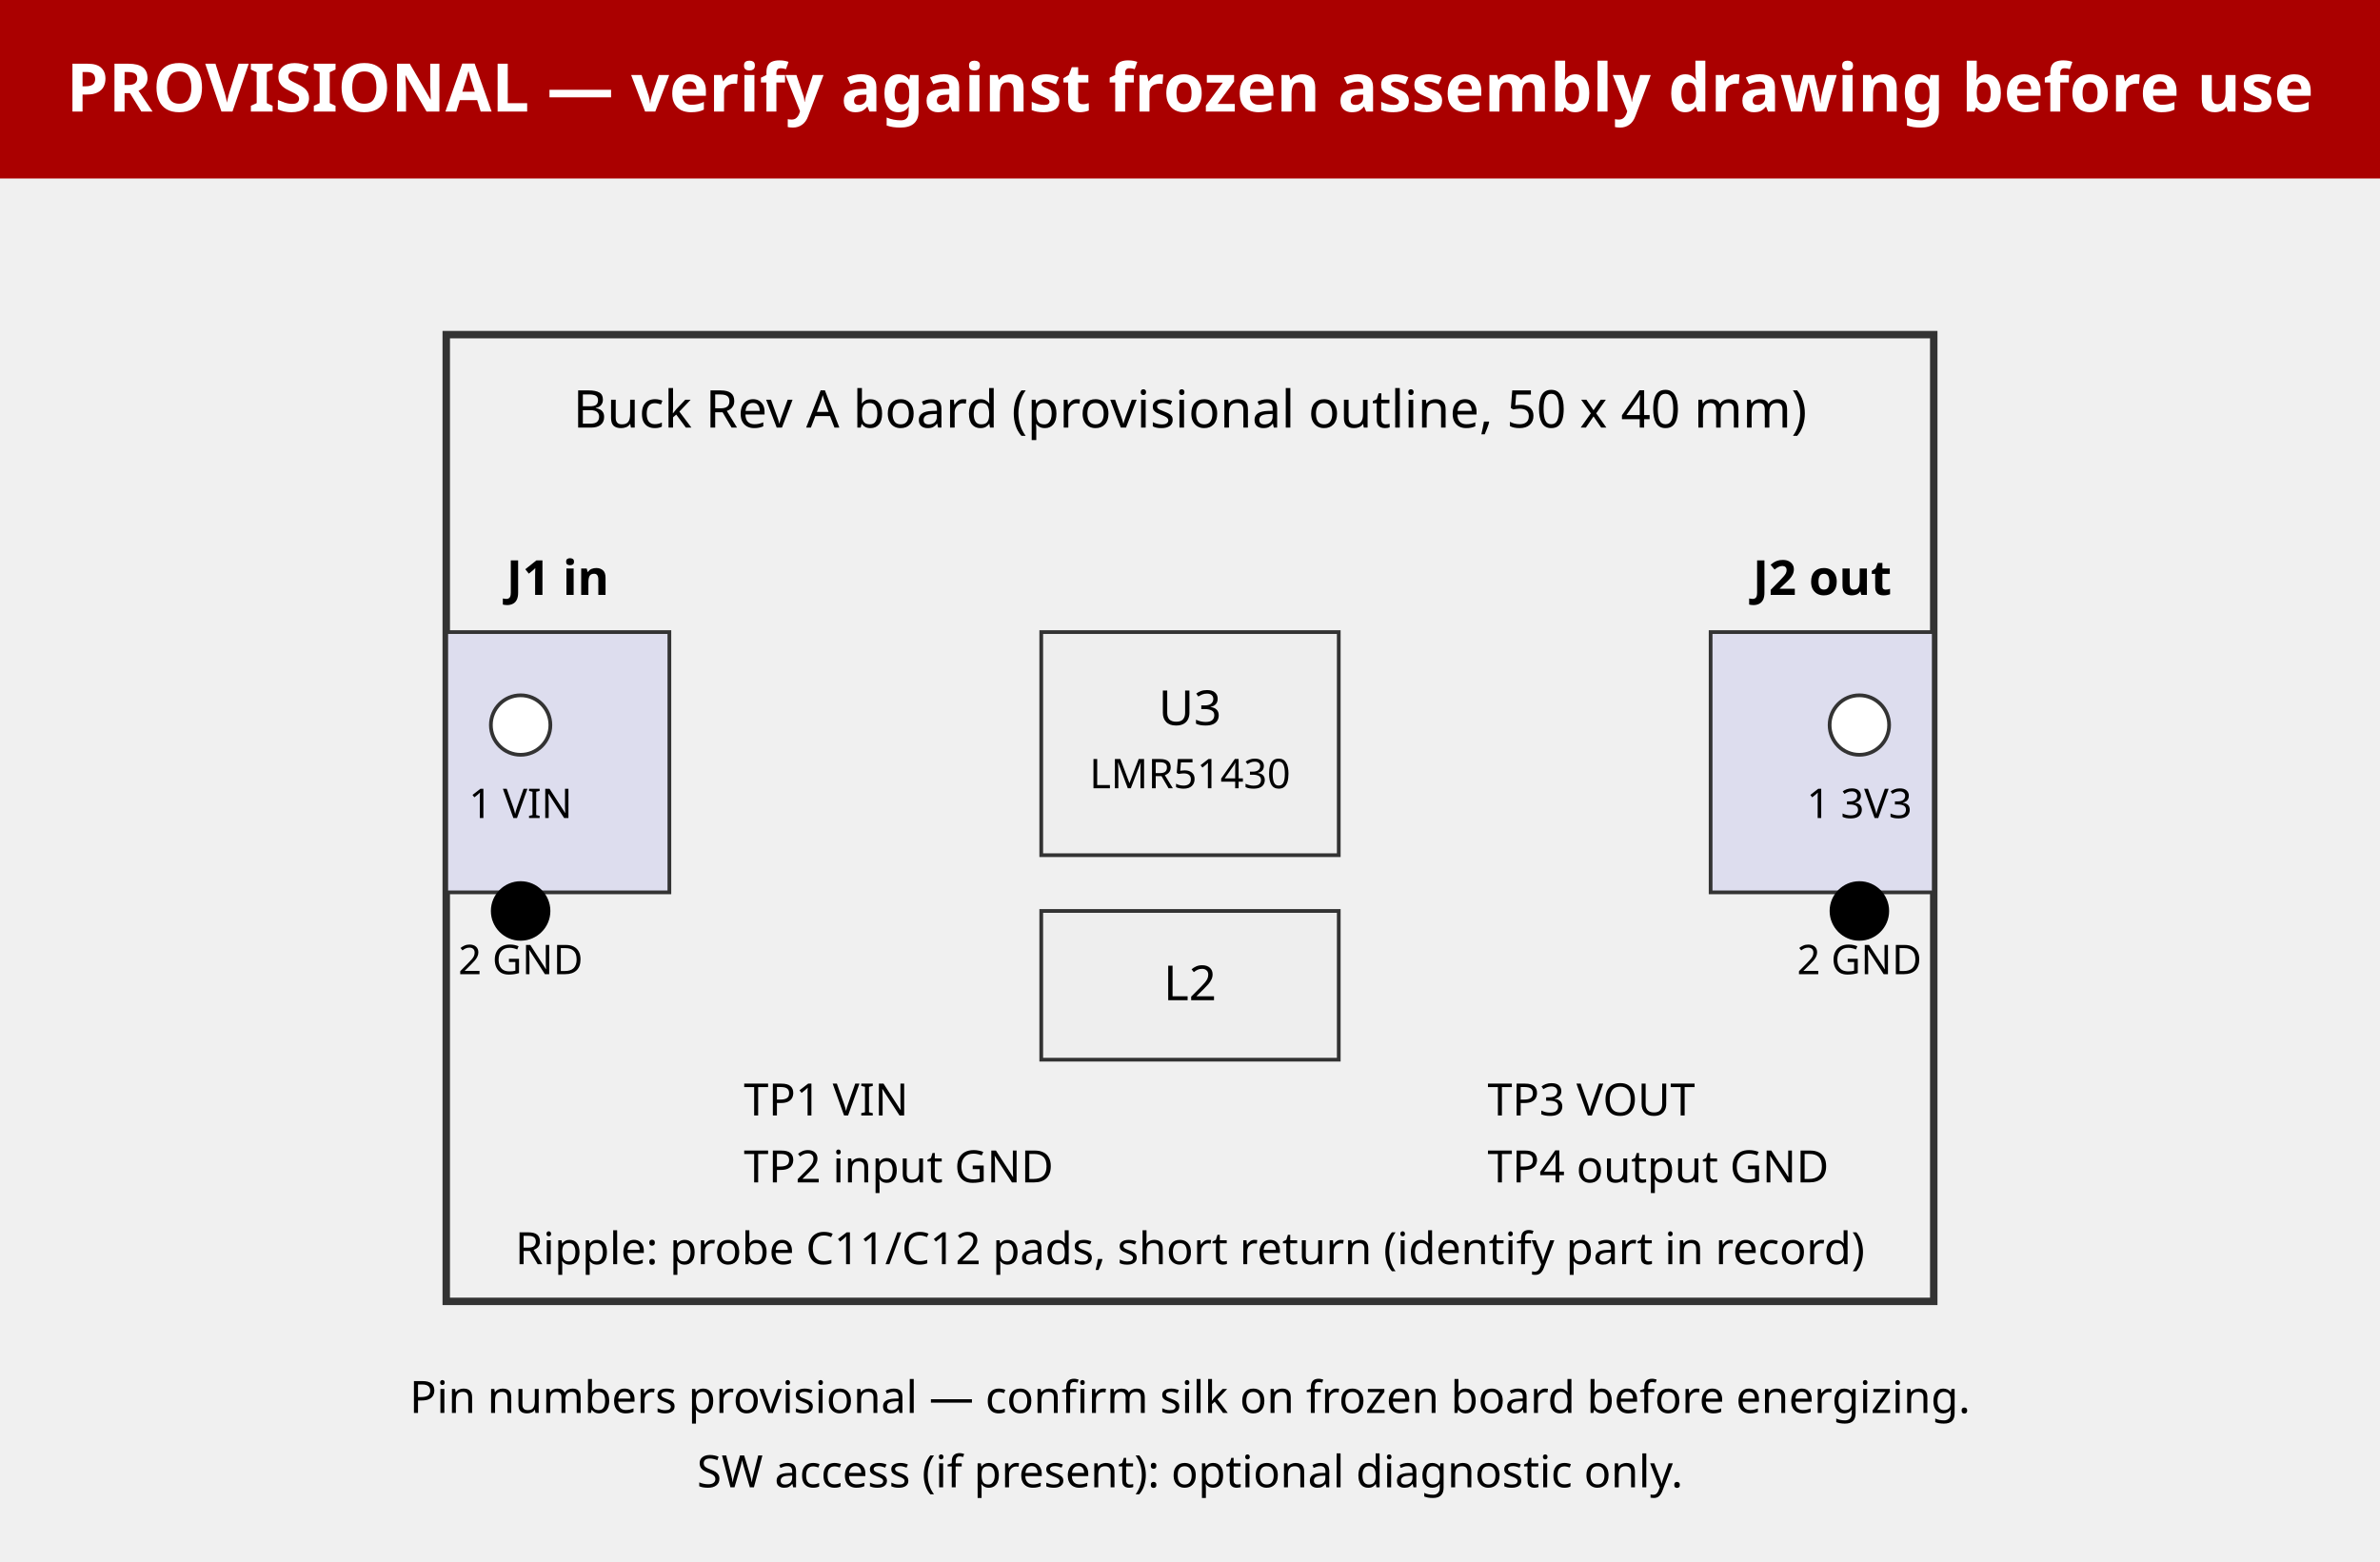
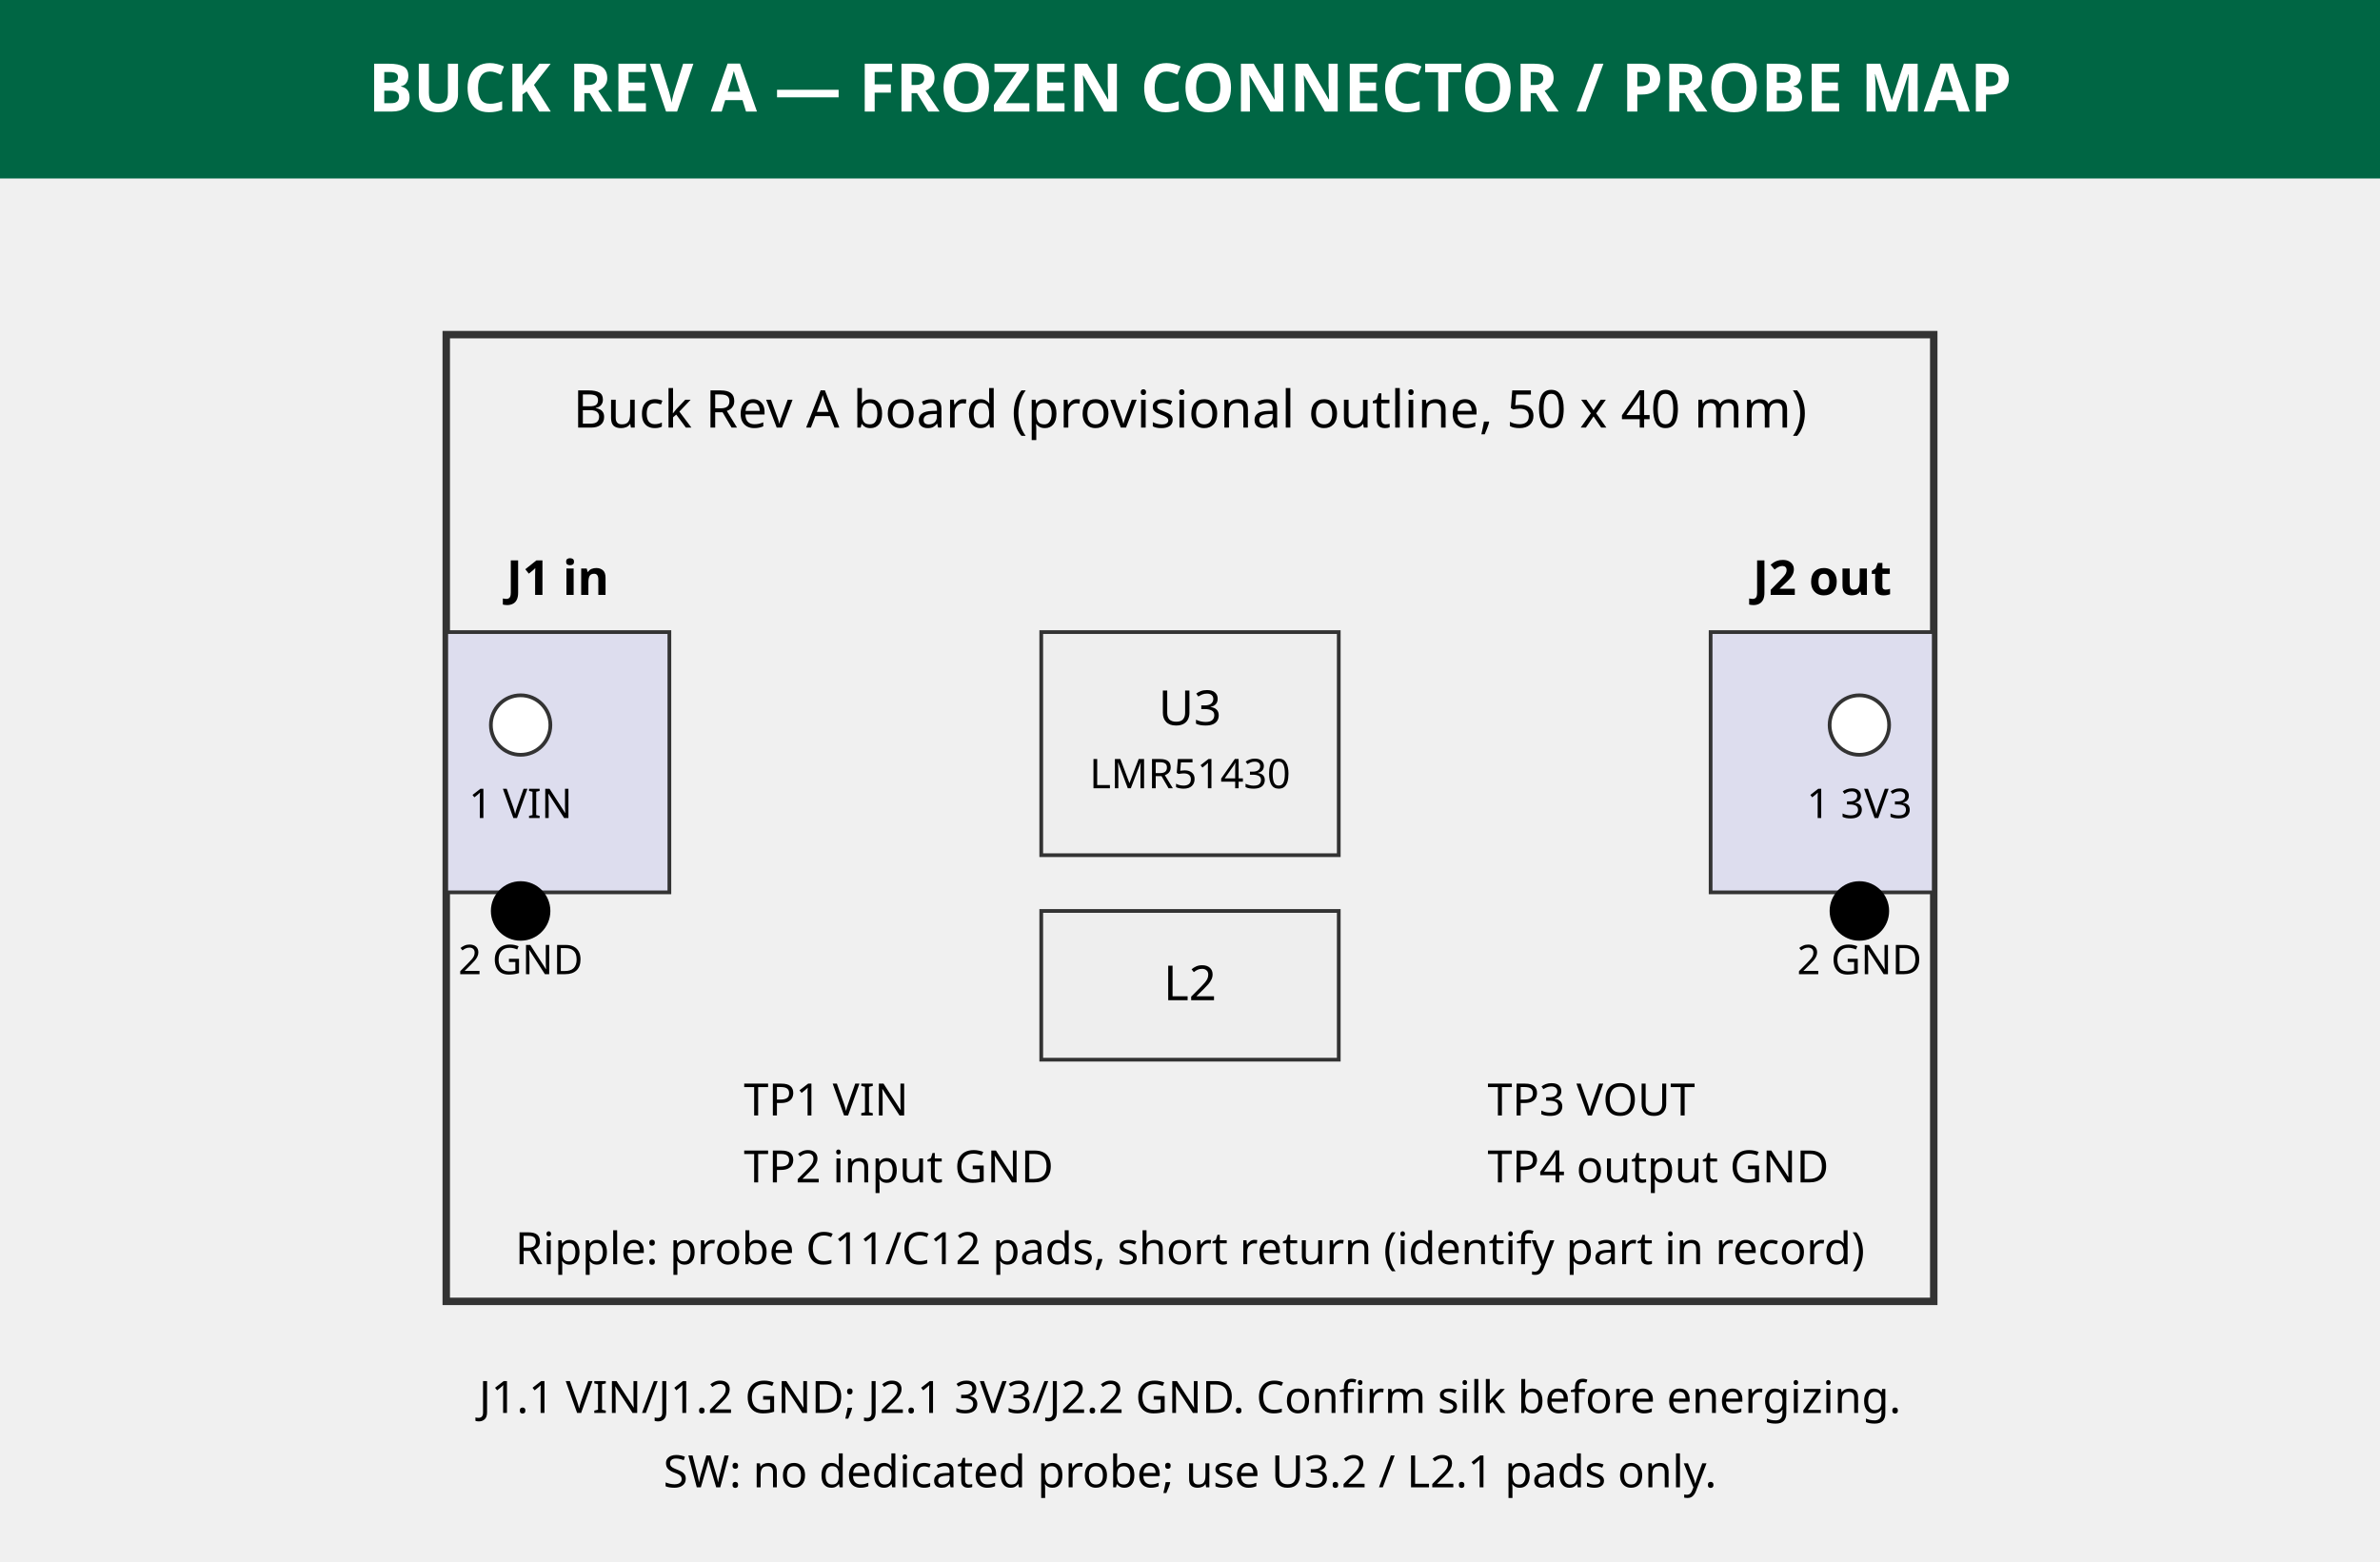
<svg xmlns="http://www.w3.org/2000/svg" width="640" height="420" font-family="sans-serif">
-   <rect x="0" y="0" width="640" height="48" fill="#a00" />
-   <text x="320" y="30" fill="#fff" font-size="18" text-anchor="middle" font-weight="bold">PROVISIONAL — verify against frozen assembly drawing before use</text>
+   <rect x="0" y="0" width="640" height="48" fill="#064" />
+   <text x="320" y="30" fill="#fff" font-size="18" text-anchor="middle" font-weight="bold">BUCK REV A — FROZEN CONNECTOR / PROBE MAP</text>
  <rect x="120" y="90" width="400" height="260" fill="none" stroke="#333" stroke-width="2" />
  <text x="320" y="115" font-size="14" text-anchor="middle">Buck Rev A board (provisional outline, 50 x 40 mm)</text>
  <rect x="120" y="170" width="60" height="70" fill="#dde" stroke="#333" />
  <text x="150" y="160" font-size="13" text-anchor="middle" font-weight="bold">J1 in</text>
  <circle cx="140" cy="195" r="8" fill="#fff" stroke="#333" />
  <text x="140" y="220" font-size="11" text-anchor="middle">1 VIN</text>
  <circle cx="140" cy="245" r="8" fill="#000" />
  <text x="140" y="262" font-size="11" text-anchor="middle">2 GND</text>
  <rect x="460" y="170" width="60" height="70" fill="#dde" stroke="#333" />
  <text x="490" y="160" font-size="13" text-anchor="middle" font-weight="bold">J2 out</text>
  <circle cx="500" cy="195" r="8" fill="#fff" stroke="#333" />
  <text x="500" y="220" font-size="11" text-anchor="middle">1 3V3</text>
  <circle cx="500" cy="245" r="8" fill="#000" />
  <text x="500" y="262" font-size="11" text-anchor="middle">2 GND</text>
  <rect x="280" y="170" width="80" height="60" fill="#eee" stroke="#333" />
  <text x="320" y="195" font-size="13" text-anchor="middle">U3</text>
  <text x="320" y="212" font-size="11" text-anchor="middle">LMR51430</text>
  <rect x="280" y="245" width="80" height="40" fill="#eee" stroke="#333" />
  <text x="320" y="269" font-size="13" text-anchor="middle">L2</text>
  <text x="200" y="300" font-size="12">TP1 VIN</text>
  <text x="200" y="318" font-size="12">TP2 input GND</text>
  <text x="400" y="300" font-size="12">TP3 VOUT</text>
  <text x="400" y="318" font-size="12">TP4 output GND</text>
  <text x="320" y="340" font-size="12" text-anchor="middle">Ripple: probe C11/C12 pads, short return (identify part in record)</text>
-   <text x="320" y="380" font-size="12" text-anchor="middle">Pin numbers provisional — confirm silk on frozen board before energizing.</text>
-   <text x="320" y="400" font-size="12" text-anchor="middle">SW access (if present): optional diagnostic only.</text>
+   <text x="320" y="380" font-size="12" text-anchor="middle">J1.1 VIN/J1.2 GND; J2.1 3V3/J2.2 GND. Confirm silk before energizing.</text>
+   <text x="320" y="400" font-size="12" text-anchor="middle">SW: no dedicated probe; use U3.2 / L2.1 pads only.</text>
</svg>
